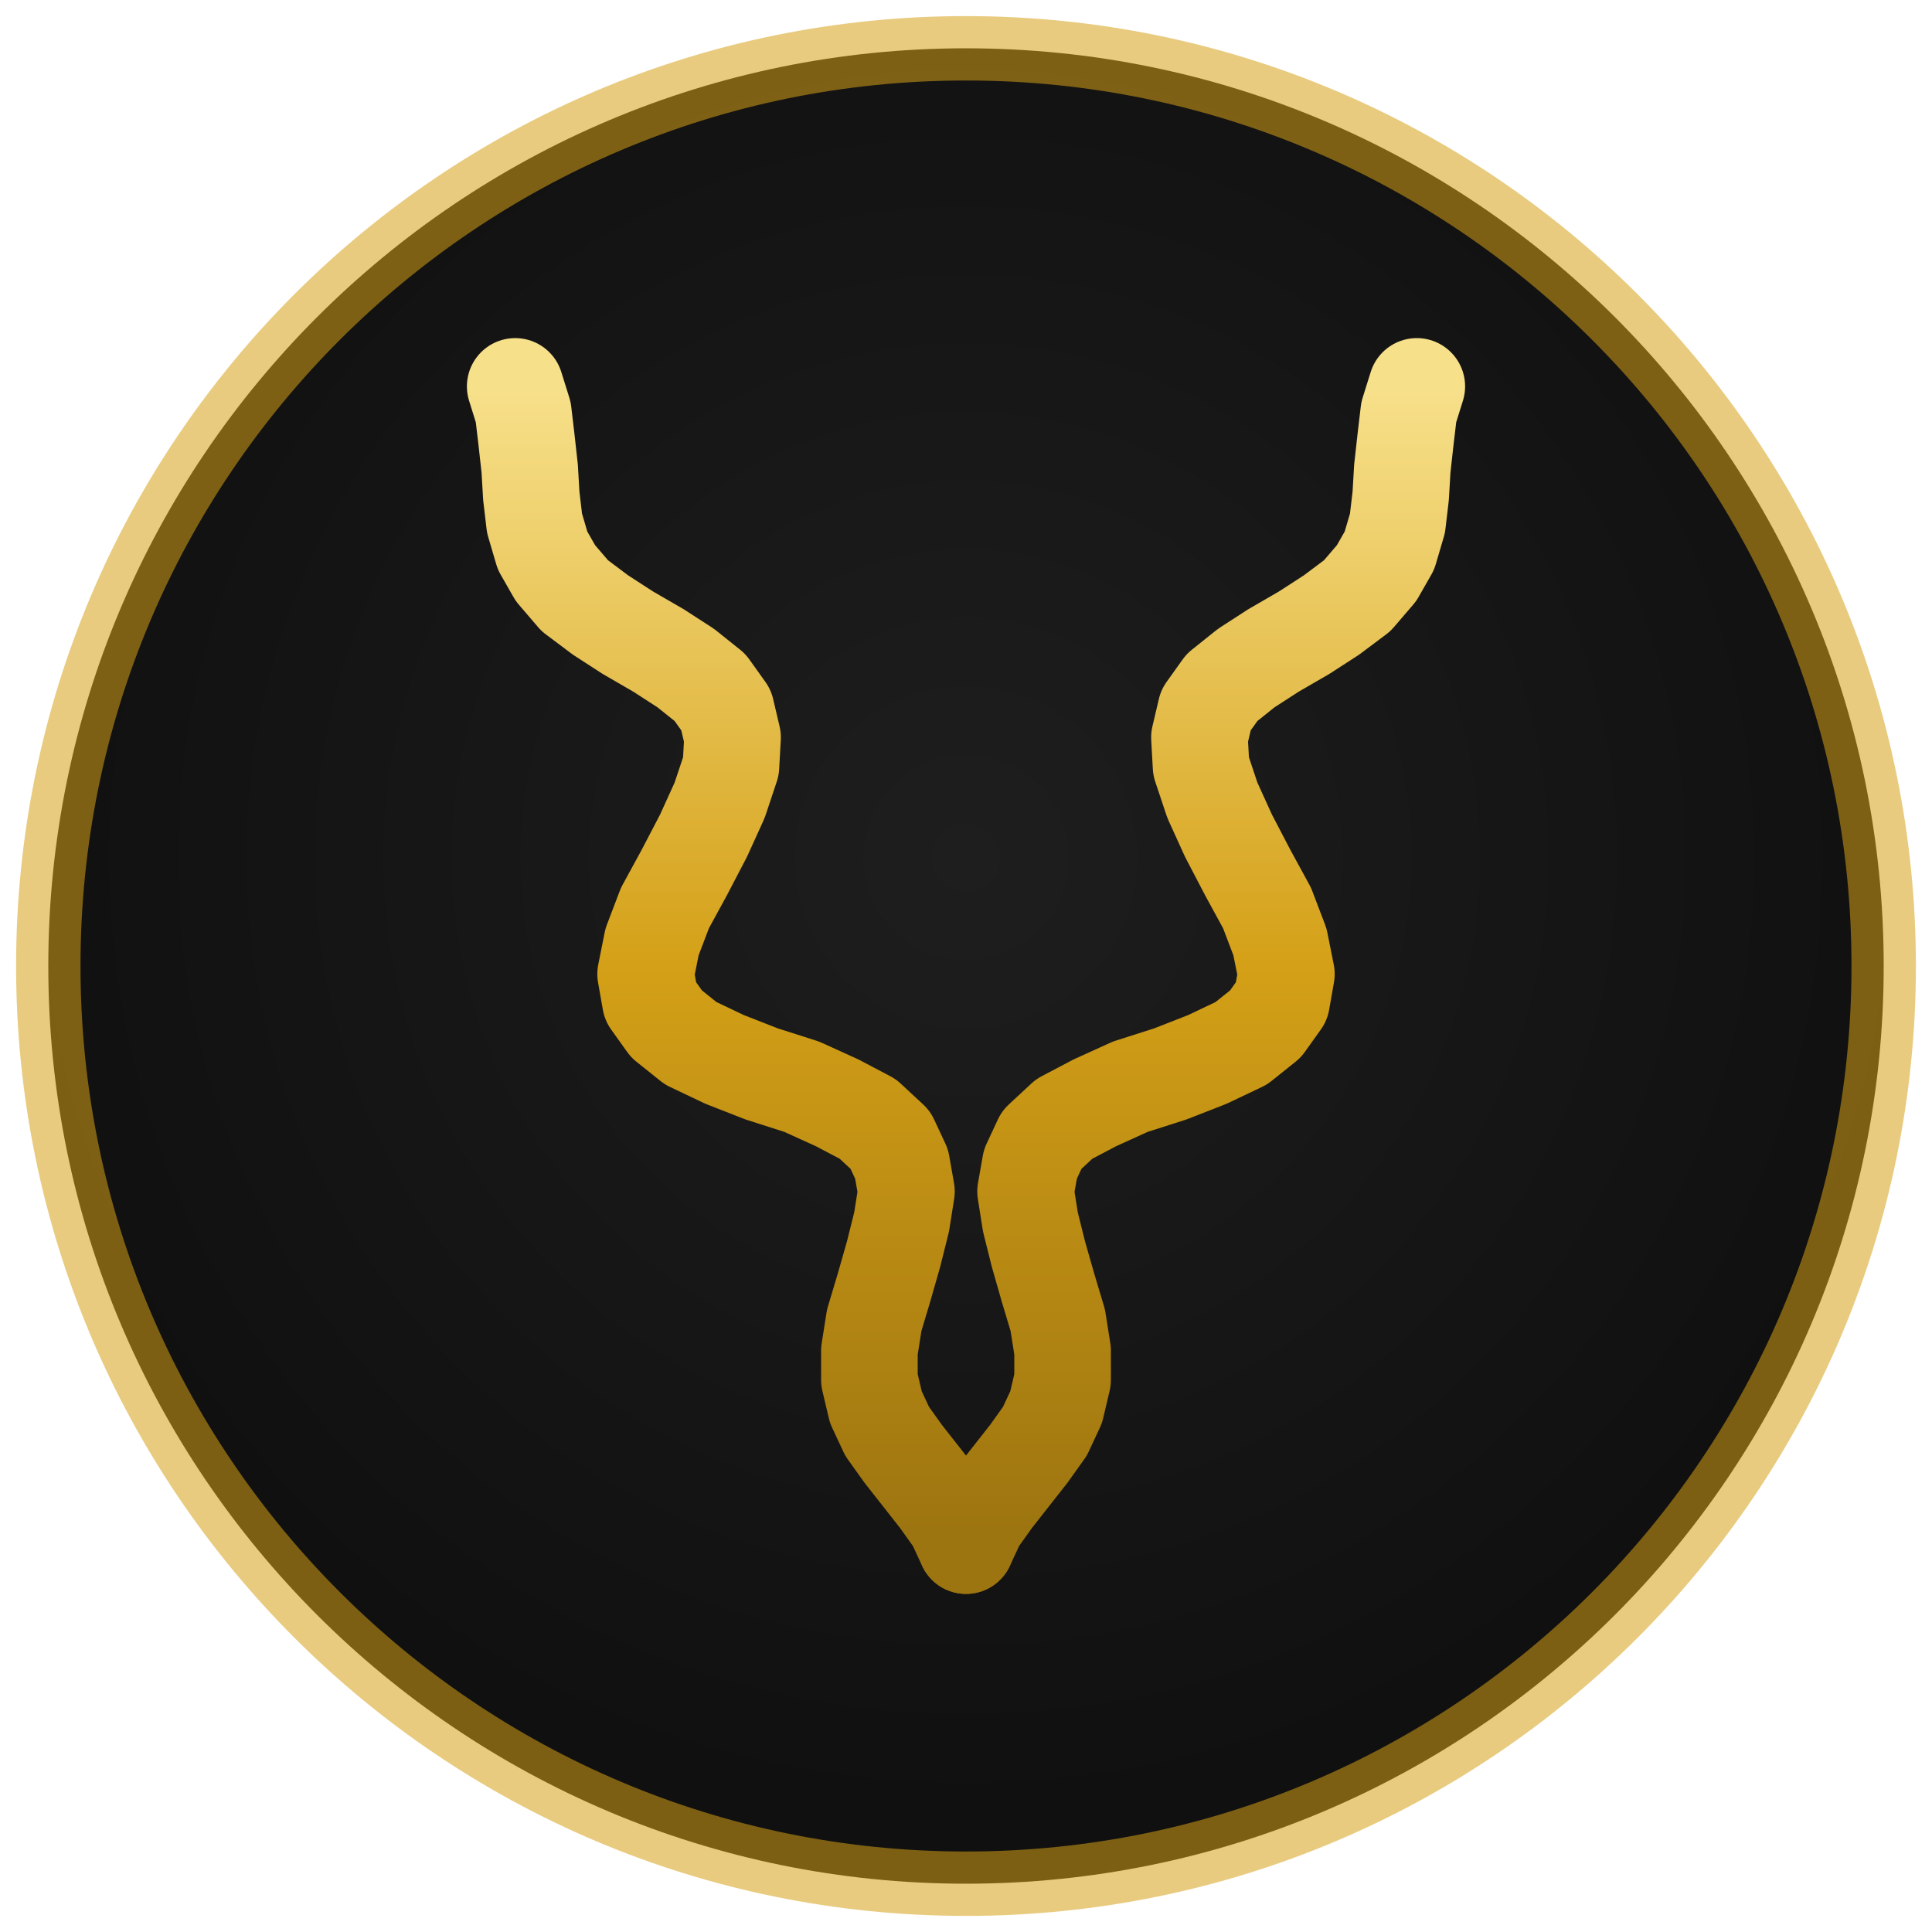
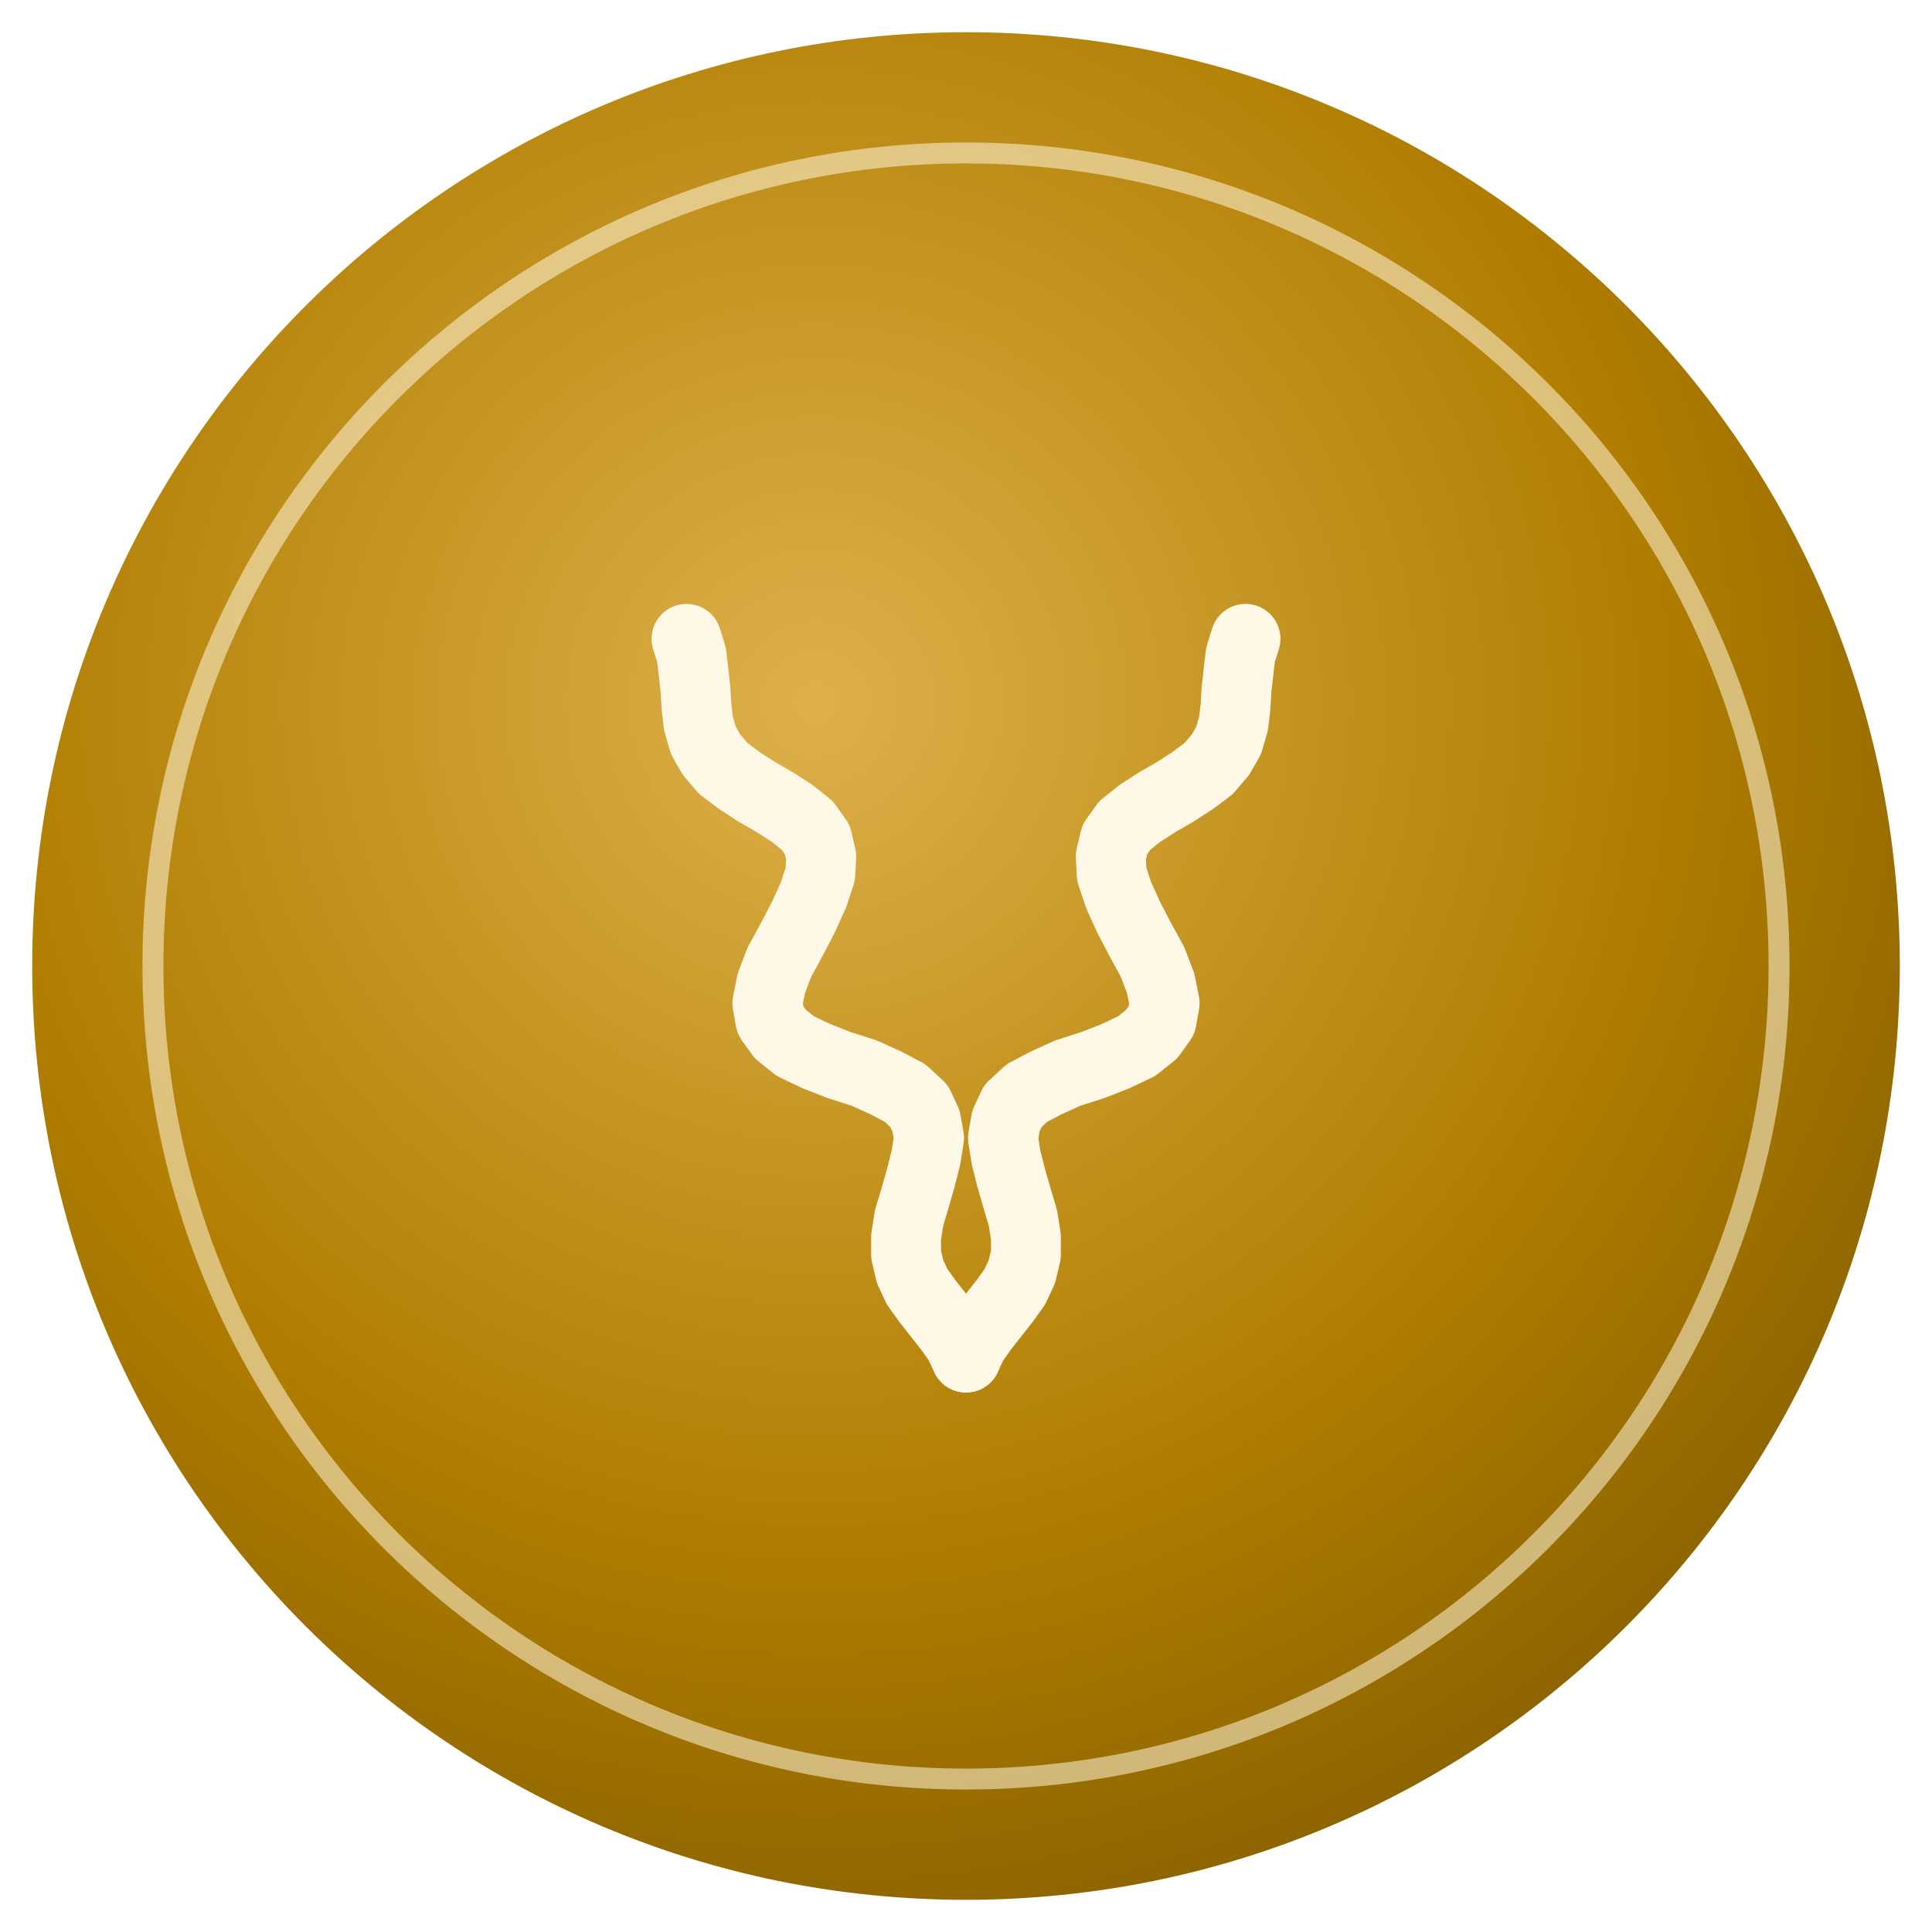
<svg xmlns="http://www.w3.org/2000/svg" viewBox="0 0 120 120" fill="none">
  <defs>
-     <linearGradient id="vGold" x1="0" y1="0" x2="0" y2="1">
-       <stop offset="0" stop-color="#F7E08A" />
-       <stop offset="0.5" stop-color="#D4A017" />
-       <stop offset="1" stop-color="#9C7410" />
-     </linearGradient>
-     <radialGradient id="vBg" cx="50%" cy="44%" r="72%">
-       <stop offset="0" stop-color="#1e1e1e" />
-       <stop offset="1" stop-color="#0b0b0b" />
+     <radialGradient id="m" cx="42%" cy="36%" r="75%">
+       <stop offset="0" stop-color="#DDB04A" />
+       <stop offset=".6" stop-color="#B07D00" />
+       <stop offset="1" stop-color="#7E5A00" />
    </radialGradient>
  </defs>
-   <circle cx="60" cy="60" r="57" fill="url(#vBg)" stroke="#D4A017" stroke-opacity="0.55" stroke-width="4" />
-   <g transform="translate(0,6)">
-     <path d="M32.0,18.0 L32.5,19.6 L32.7,21.3 L32.9,23.1 L33.0,24.8 L33.2,26.5 L33.7,28.2 L34.5,29.6 L35.7,31.0 L37.3,32.2 L39.0,33.3 L40.9,34.4 L42.6,35.5 L44.1,36.7 L45.1,38.1 L45.5,39.8 L45.4,41.6 L44.7,43.7 L43.7,45.9 L42.5,48.2 L41.3,50.4 L40.5,52.5 L40.1,54.5 L40.4,56.2 L41.4,57.6 L42.9,58.8 L45.0,59.8 L47.3,60.7 L49.8,61.5 L52.0,62.5 L53.9,63.5 L55.3,64.8 L56.0,66.3 L56.3,68.0 L56.0,69.9 L55.5,71.9 L54.9,74.0 L54.3,76.0 L54.0,77.9 L54.0,79.7 L54.4,81.4 L55.1,82.9 L56.1,84.3 L57.2,85.7 L58.3,87.1 L59.3,88.5 L60.0,90.0" stroke="url(#vGold)" stroke-width="6" stroke-linecap="round" stroke-linejoin="round" fill="none" />
-     <path d="M88.0,18.0 L87.5,19.6 L87.3,21.3 L87.1,23.1 L87.0,24.8 L86.8,26.5 L86.3,28.2 L85.5,29.6 L84.3,31.0 L82.7,32.2 L81.0,33.3 L79.1,34.4 L77.4,35.5 L75.9,36.7 L74.9,38.1 L74.5,39.8 L74.6,41.6 L75.3,43.7 L76.3,45.9 L77.5,48.2 L78.7,50.4 L79.5,52.5 L79.9,54.5 L79.6,56.2 L78.6,57.6 L77.1,58.8 L75.0,59.8 L72.7,60.7 L70.2,61.5 L68.0,62.5 L66.1,63.5 L64.7,64.8 L64.0,66.3 L63.7,68.0 L64.0,69.9 L64.5,71.9 L65.1,74.0 L65.7,76.0 L66.0,77.9 L66.0,79.7 L65.6,81.4 L64.9,82.9 L63.9,84.3 L62.8,85.7 L61.7,87.1 L60.7,88.5 L60.0,90.0" stroke="url(#vGold)" stroke-width="6" stroke-linecap="round" stroke-linejoin="round" fill="none" />
+   <circle cx="60" cy="60" r="58" fill="url(#m)" />
+   <circle cx="60" cy="60" r="50.5" fill="none" stroke="#FFF6DD" stroke-width="1.3" opacity=".55" />
+   <g transform="translate(60 62) scale(0.62) translate(-60 -54)" stroke="#FFF8E7" stroke-width="7" stroke-linecap="round" stroke-linejoin="round" fill="none">
+     <path d="M32.0,18.0 L32.5,19.6 L32.7,21.3 L32.9,23.1 L33.0,24.8 L33.2,26.5 L33.7,28.2 L34.5,29.6 L35.7,31.0 L37.3,32.2 L39.0,33.3 L40.9,34.4 L42.6,35.5 L44.1,36.7 L45.1,38.1 L45.5,39.8 L45.4,41.6 L44.7,43.7 L43.7,45.9 L42.5,48.2 L41.3,50.4 L40.5,52.5 L40.1,54.5 L40.4,56.2 L41.4,57.6 L42.9,58.8 L45.0,59.8 L47.3,60.7 L49.8,61.5 L52.0,62.5 L53.9,63.5 L55.3,64.8 L56.0,66.3 L56.3,68.0 L56.0,69.9 L55.5,71.9 L54.9,74.0 L54.3,76.0 L54.0,77.9 L54.0,79.7 L54.4,81.4 L55.1,82.9 L56.1,84.3 L57.2,85.7 L58.3,87.1 L59.3,88.5 L60.0,90.0" />
+     <path d="M88.0,18.0 L87.5,19.6 L87.3,21.3 L87.1,23.1 L87.0,24.8 L86.8,26.5 L86.3,28.2 L85.5,29.6 L84.3,31.0 L82.7,32.2 L81.0,33.3 L79.1,34.4 L77.4,35.5 L75.9,36.7 L74.9,38.1 L74.5,39.8 L74.6,41.6 L75.3,43.7 L76.3,45.9 L77.5,48.2 L78.7,50.4 L79.5,52.5 L79.9,54.5 L79.6,56.2 L78.6,57.6 L77.1,58.8 L75.0,59.8 L72.7,60.7 L70.2,61.5 L68.0,62.5 L66.1,63.5 L64.7,64.8 L64.0,66.3 L63.7,68.0 L64.0,69.9 L64.5,71.9 L65.1,74.0 L65.7,76.0 L66.0,77.9 L66.0,79.7 L65.6,81.4 L64.9,82.9 L63.9,84.3 L62.8,85.7 L61.7,87.1 L60.7,88.5 L60.0,90.0" />
  </g>
</svg>
